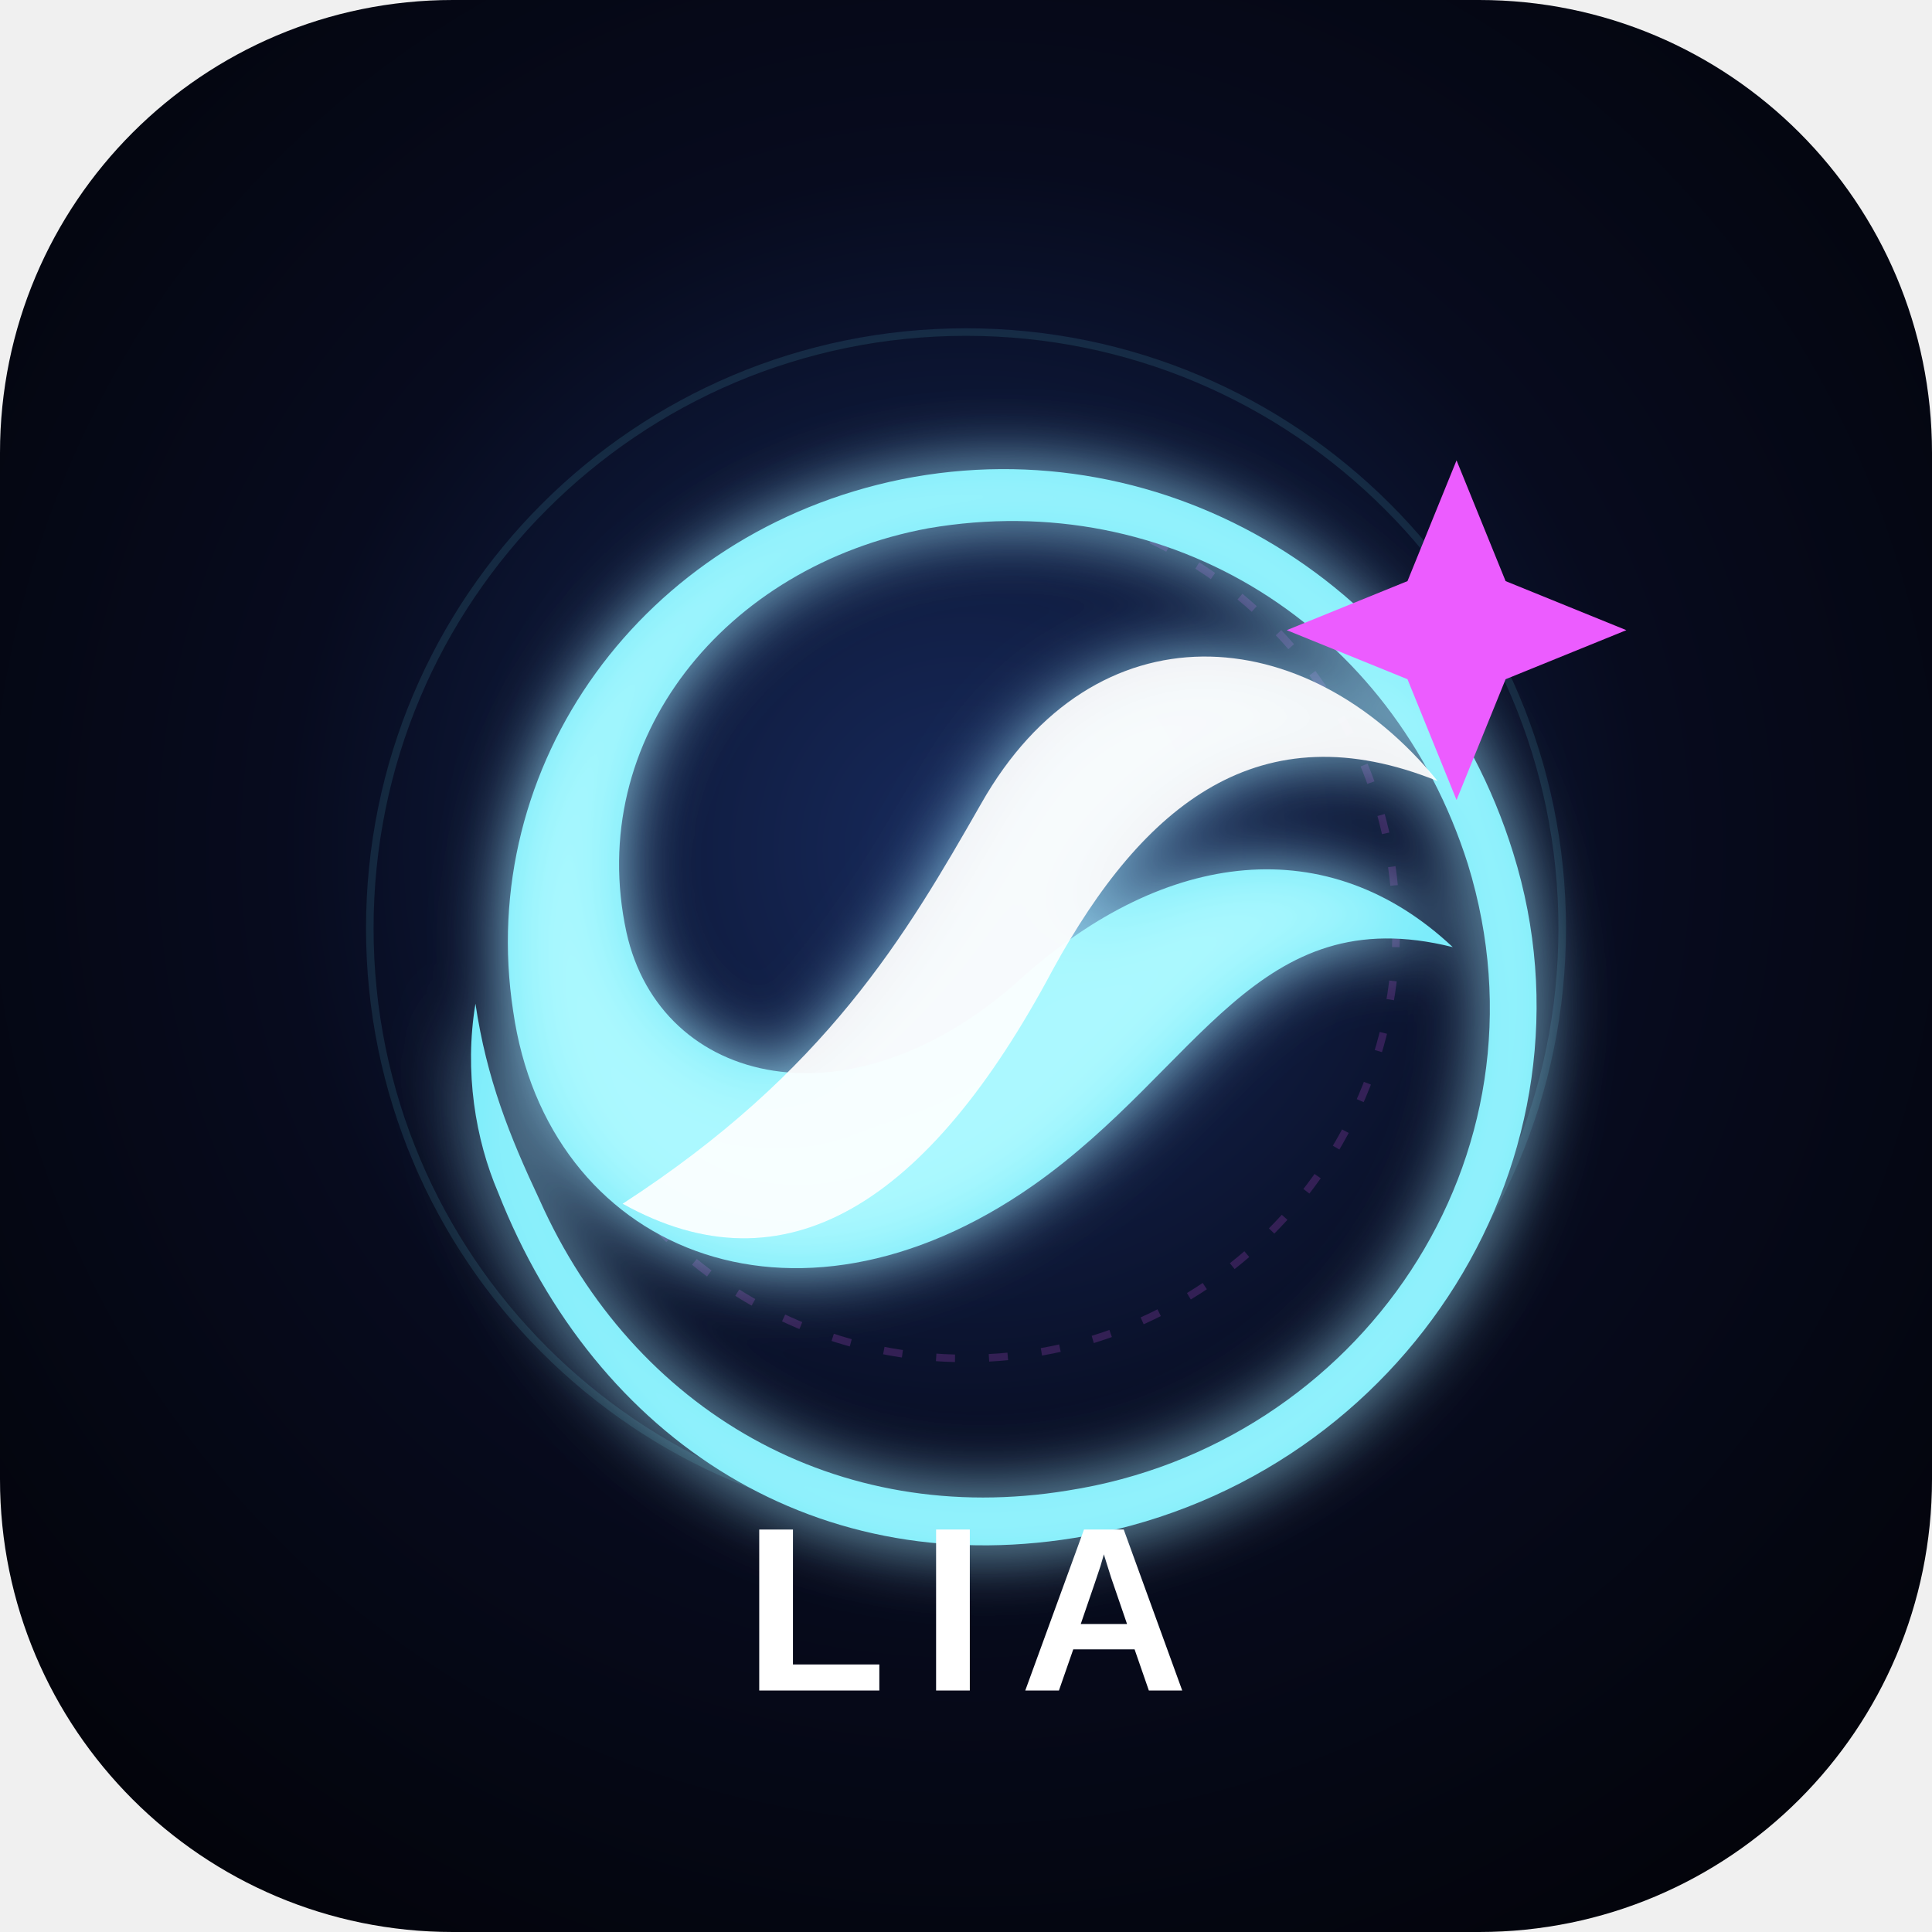
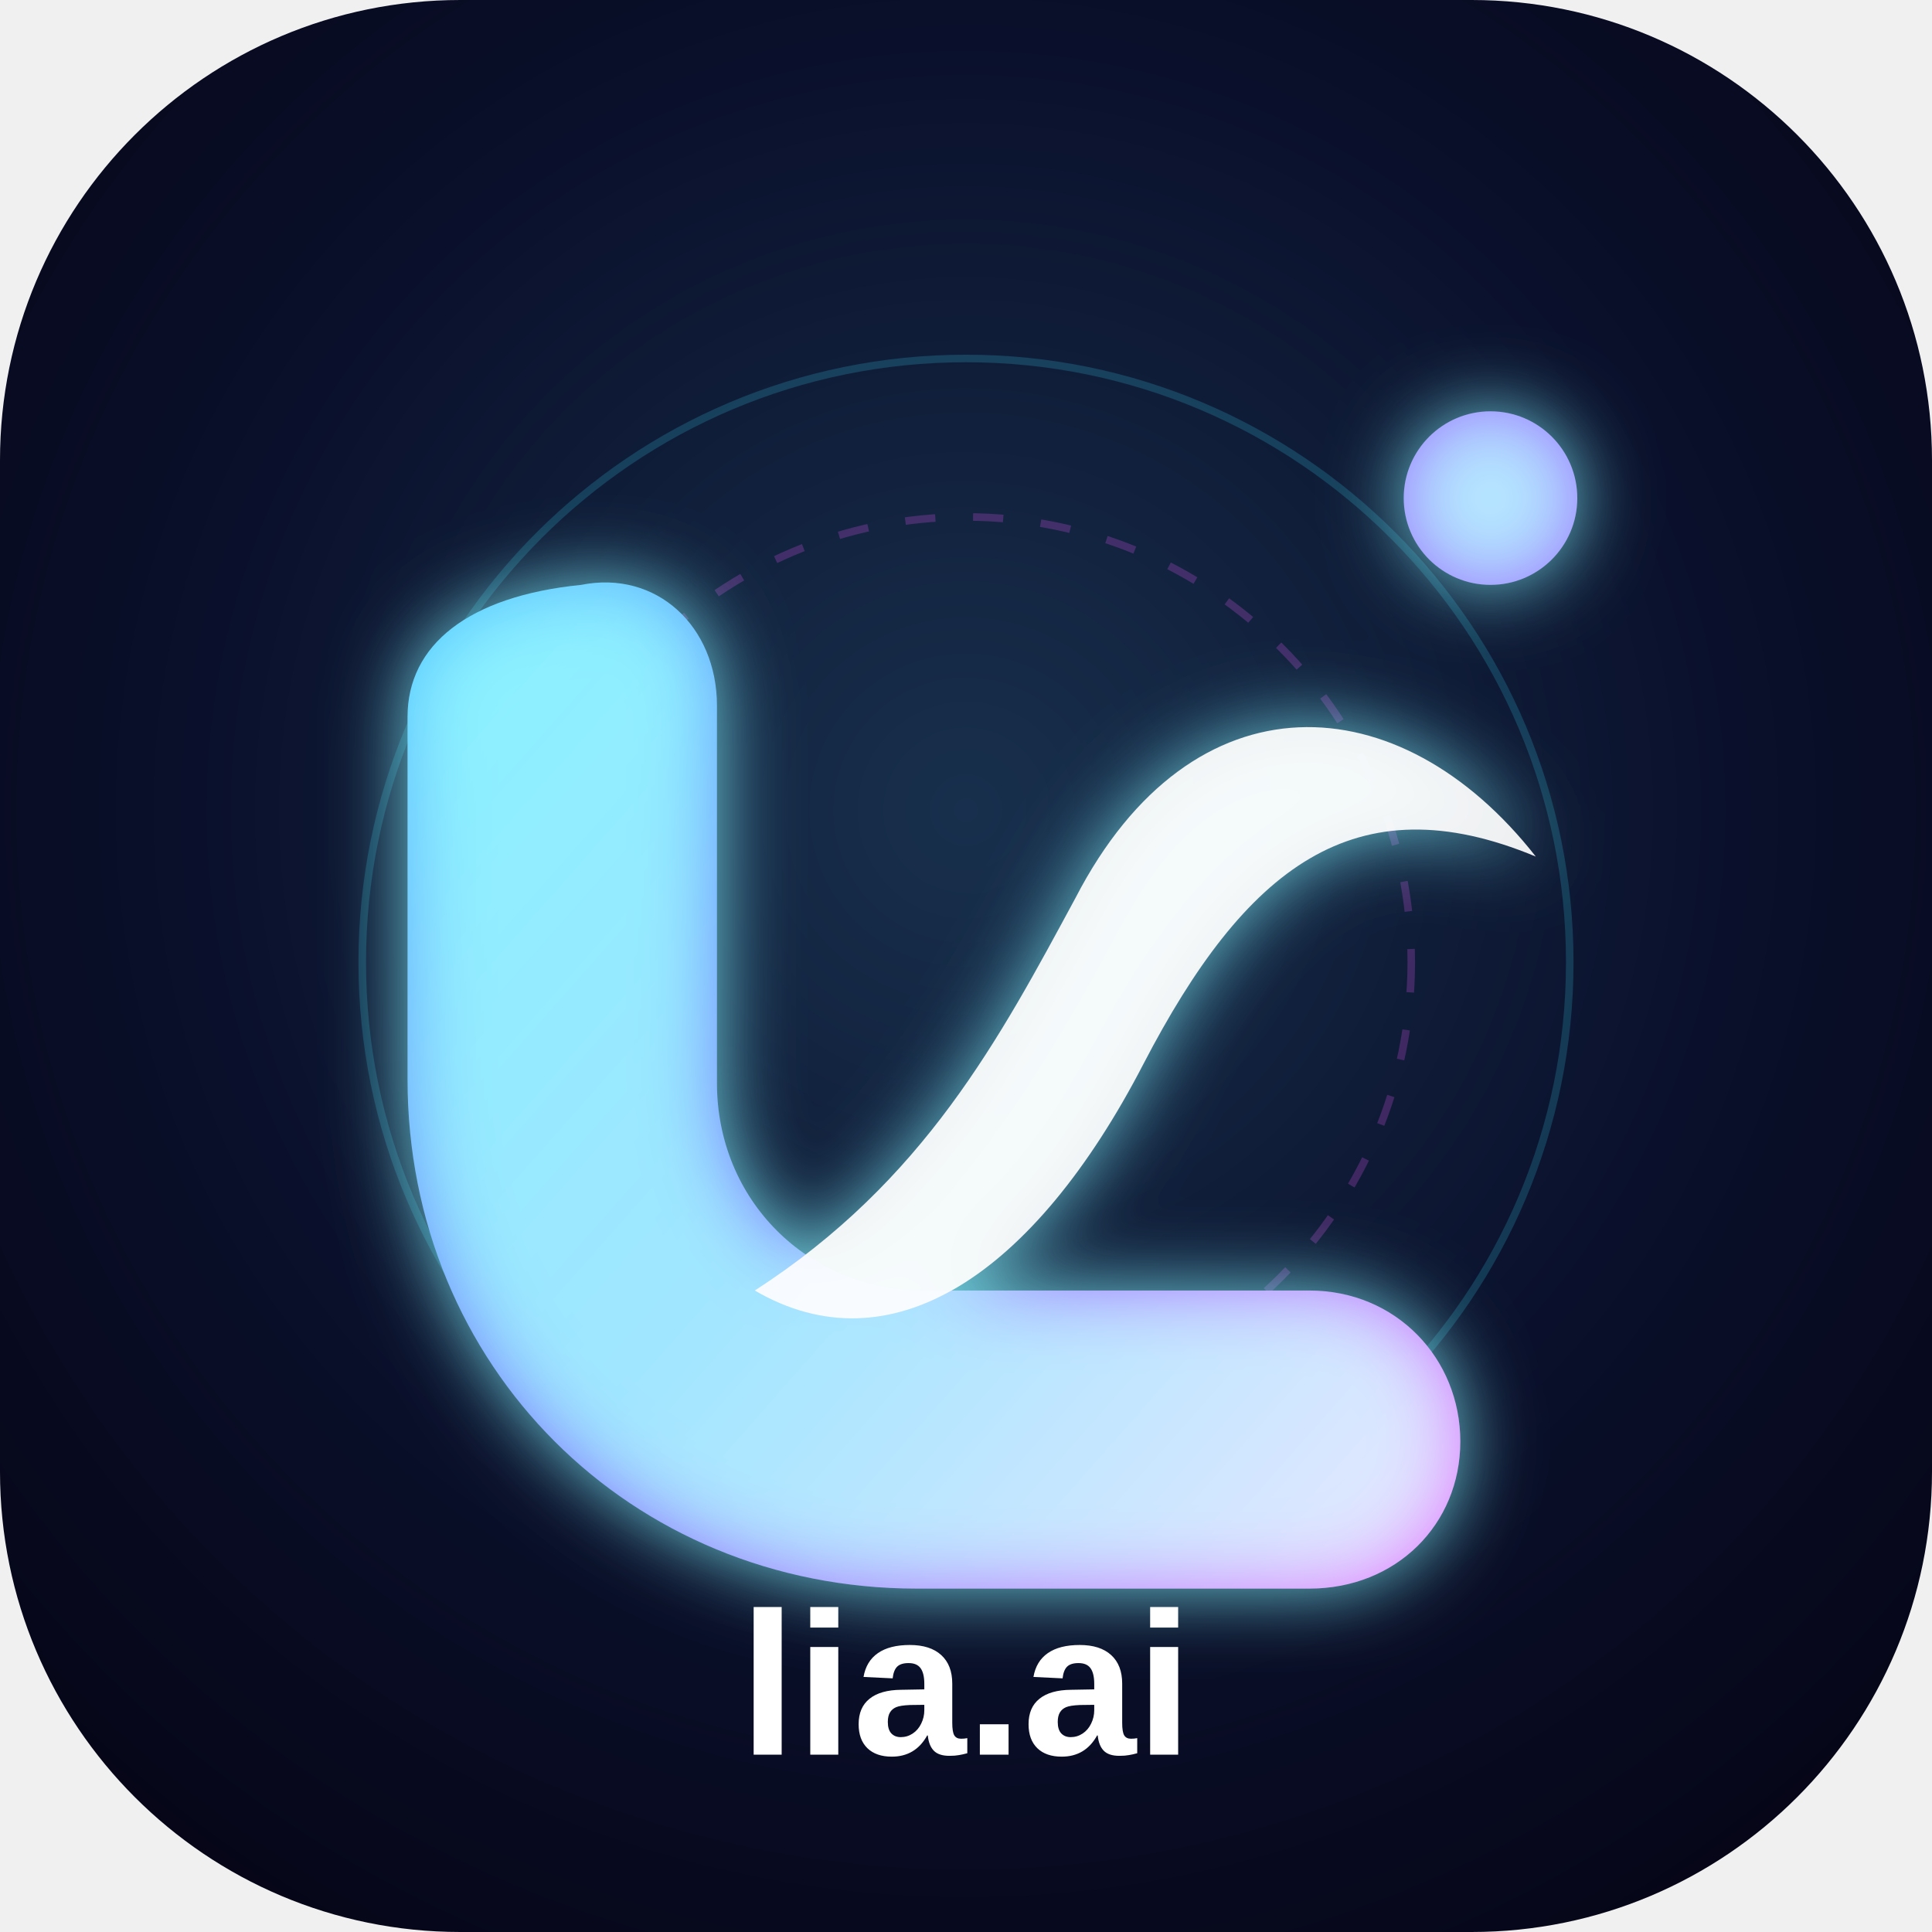
- <svg xmlns="http://www.w3.org/2000/svg" width="512" height="512" viewBox="0 0 512 512" fill="none">
+ <svg xmlns="http://www.w3.org/2000/svg" viewBox="0 0 512 512" width="512" height="512">
  <defs>
-     <radialGradient id="bg" cx="50%" cy="44%" r="65%">
-       <stop offset="0%" stop-color="#172A5C" />
-       <stop offset="54%" stop-color="#070B1E" />
-       <stop offset="100%" stop-color="#03040B" />
-     </radialGradient>
-     <linearGradient id="s" x1="100" y1="135" x2="410" y2="390">
-       <stop stop-color="#67E8F9" />
-       <stop offset=".48" stop-color="#8B5CF6" />
+     <linearGradient id="liaGradient" x1="92" y1="108" x2="420" y2="398" gradientUnits="userSpaceOnUse">
+       <stop offset="0" stop-color="#3CE8FF" />
+       <stop offset="0.52" stop-color="#7C4DFF" />
      <stop offset="1" stop-color="#EC5CFF" />
    </linearGradient>
-     <filter id="g" x="-40" y="-40" width="592" height="592">
-       <feGaussianBlur stdDeviation="9" result="b" />
-       <feColorMatrix in="b" type="matrix" values="0 0 0 0 .35 0 0 0 0 .78 0 0 0 0 1 0 0 0 .9 0" />
+     <radialGradient id="liaBg" cx="50%" cy="42%" r="72%">
+       <stop offset="0" stop-color="#18304D" />
+       <stop offset="0.55" stop-color="#0A102B" />
+       <stop offset="1" stop-color="#050414" />
+     </radialGradient>
+     <filter id="softGlow" x="-30%" y="-30%" width="160%" height="160%">
+       <feGaussianBlur stdDeviation="10" result="blur" />
+       <feColorMatrix in="blur" type="matrix" values="0 0 0 0 0.23 0 0 0 0 0.91 0 0 0 0 1 0 0 0 0.85 0" />
      <feBlend in="SourceGraphic" mode="screen" />
    </filter>
  </defs>
-   <rect width="512" height="512" rx="120" fill="url(#bg)" />
-   <circle cx="256" cy="246" r="158" stroke="#67E8F9" stroke-opacity=".12" stroke-width="2" />
-   <circle cx="256" cy="246" r="114" stroke="#EC5CFF" stroke-opacity=".18" stroke-width="2" stroke-dasharray="5 9" />
-   <g filter="url(#g)">
-     <path d="M132 316C158 382 217 420 288 407C373 391 426 306 401 226C379 155 309 113 239 127C170 141 126 203 136 268C145 331 210 359 274 314C318 283 333 238 385 251C352 220 309 225 271 259C226 300 175 288 166 247C155 196 192 150 246 140C310 129 369 166 389 229C413 307 360 383 283 395C222 405 168 374 143 318C135 301 129 286 126 266C123 284 126 302 132 316Z" fill="url(#s)" />
-     <path d="M165 319C219 284 240 248 260 213C290 160 346 164 381 207C334 188 303 213 279 257C246 319 208 343 165 319Z" fill="white" opacity=".92" />
+   <rect width="512" height="512" rx="122" fill="url(#liaBg)" />
+   <circle cx="256" cy="255" r="160" fill="none" stroke="#3CE8FF" stroke-opacity="0.18" stroke-width="2" />
+   <circle cx="256" cy="255" r="118" fill="none" stroke="#EC5CFF" stroke-opacity="0.22" stroke-width="2" stroke-dasharray="8 10" />
+   <g filter="url(#softGlow)">
+     <path d="M154 155C174 151 190 166 190 187V287C190 318 214 342 245 342H347C370 342 387 360 387 382C387 404 370 421 347 421H243C167 421 108 362 108 286V190C108 171 124 158 154 155Z" fill="url(#liaGradient)" />
+     <path d="M200 342C245 313 265 275 285 238C316 178 371 181 407 227C359 207 330 230 303 282C274 338 236 363 200 342Z" fill="#FFFFFF" fill-opacity="0.92" />
+     <circle cx="395" cy="132" r="23" fill="#9B5CFF" />
  </g>
-   <path d="M386 122L399 154L431 167L399 180L386 212L373 180L341 167L373 154L386 122Z" fill="#EC5CFF" />
-   <text x="256" y="448" text-anchor="middle" fill="white" font-family="Arial,sans-serif" font-size="62" font-weight="900" letter-spacing="9">LIA</text>
+   <text x="256" y="465" text-anchor="middle" font-family="Arial, sans-serif" font-size="54" font-weight="900" fill="#FFFFFF">lia.ai</text>
</svg>
